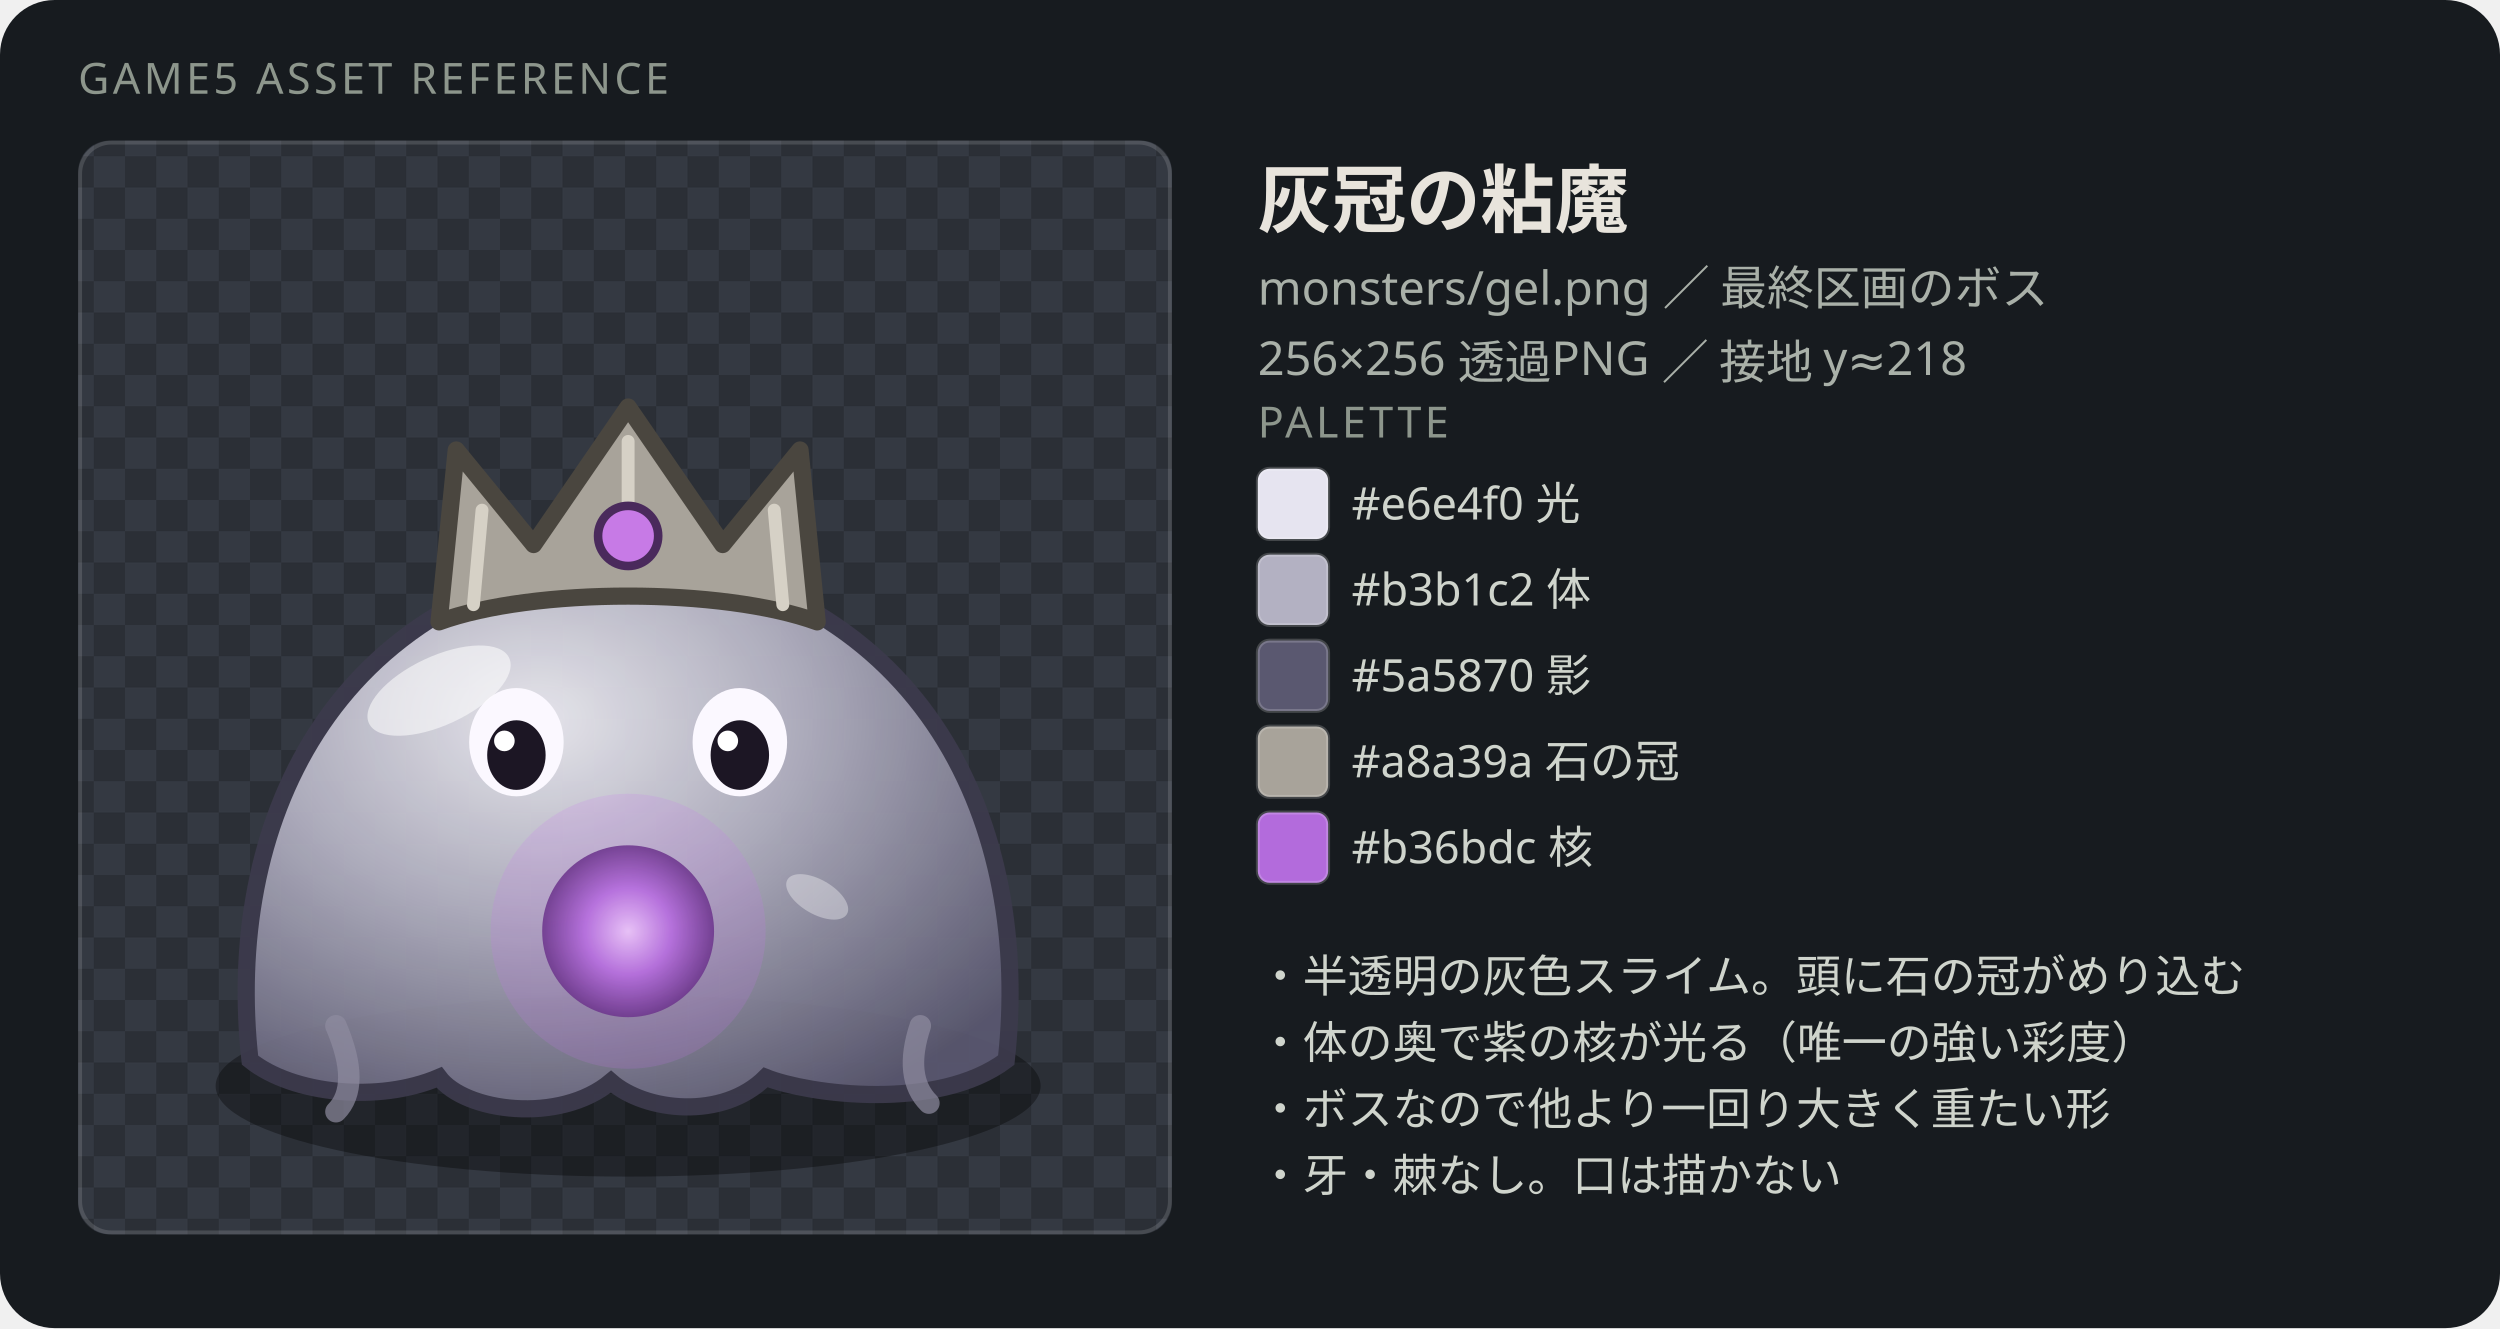
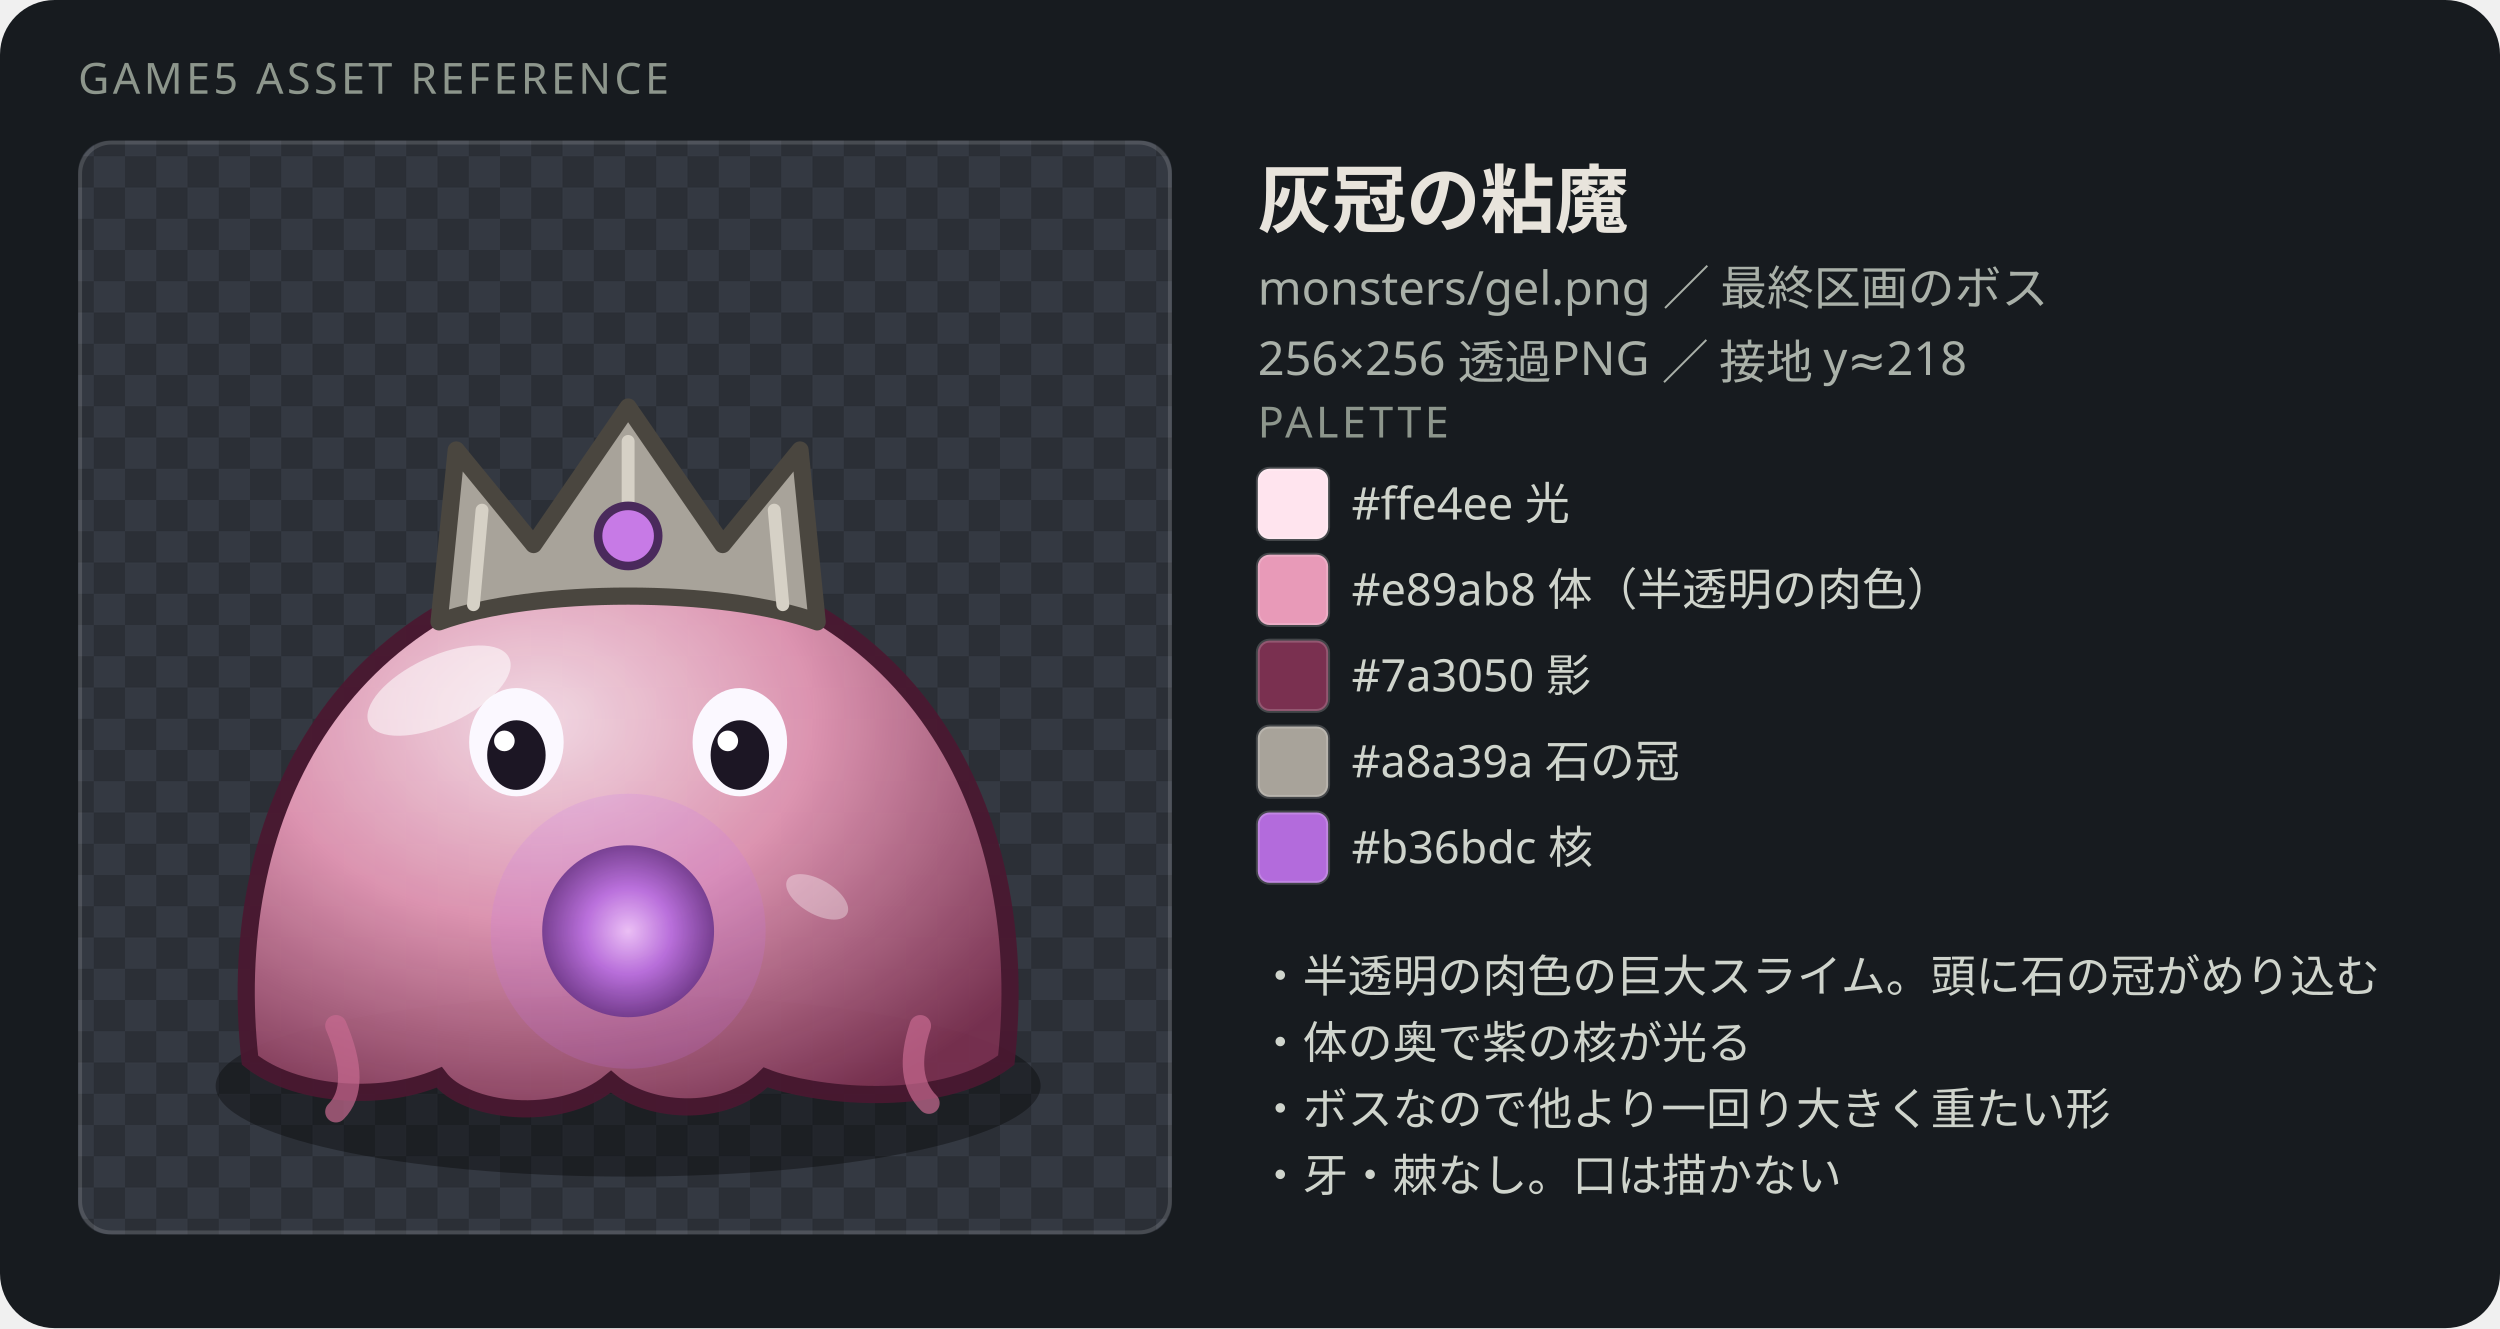
<svg xmlns="http://www.w3.org/2000/svg" width="640" height="340" viewBox="0 0 640 340">
  <defs>
    <pattern id="chk" width="16" height="16" patternUnits="userSpaceOnUse">
      <rect width="16" height="16" fill="#2b2f36" />
      <rect width="8" height="8" fill="#343942" />
      <rect x="8" y="8" width="8" height="8" fill="#343942" />
    </pattern>
    <radialGradient id="gB" cx="0.38" cy="0.3" r="0.8">
-       <stop offset="0" stop-color="#f2f1f7" />
-       <stop offset="0.45" stop-color="#b3b1c2" />
-       <stop offset="1" stop-color="#5a5870" />
+       <stop offset="0" stop-color="#ffe4ee" />
+       <stop offset="0.45" stop-color="#e89ab8" />
+       <stop offset="1" stop-color="#7a3050" />
    </radialGradient>
    <radialGradient id="gC" cx="0.5" cy="0.5" r="0.5">
      <stop offset="0" stop-color="#f6d6ff" />
      <stop offset="0.5" stop-color="#b36bdc" />
      <stop offset="1" stop-color="#5a2a78" />
    </radialGradient>
    <style>
text{font-family:"Noto Sans JP","Hiragino Sans","Yu Gothic",sans-serif;fill:#e8e4dc}
.t{font-size:19px;font-weight:700} .i{font-size:12px;fill:#a9b0a8} .s{font-size:11.5px;fill:#cfd4cc} .n{font-size:11.5px;fill:#cfd4cc} .h{font-size:11px;fill:#8d968c;letter-spacing:.08em}
</style>
  </defs>
  <rect width="640" height="340" rx="14" fill="#171b1f" />
  <text x="20" y="24" class="h">GAME5 ASSET REFERENCE</text>
  <rect x="20" y="36" width="280" height="280" rx="8" fill="url(#chk)" />
  <clipPath id="art">
    <rect width="256" height="256" />
  </clipPath>
  <g transform="translate(20 36) scale(1.1)">
    <g clip-path="url(#art)">
      <ellipse cx="128" cy="220" rx="96" ry="21.1" fill="rgba(0,0,0,0.35)" />
-       <path d="M40 214 C34 160 58 104 128 96 C198 104 222 160 216 214 C200 226 170 222 160 218 C150 228 132 226 124 219 C112 229 90 226 84 218 C70 224 50 222 40 214Z" fill="url(#gB)" opacity=".93" stroke="#3c3a4c" stroke-width="4" />
+       <path d="M40 214 C34 160 58 104 128 96 C198 104 222 160 216 214 C200 226 170 222 160 218 C150 228 132 226 124 219 C112 229 90 226 84 218 C70 224 50 222 40 214Z" fill="url(#gB)" opacity=".93" stroke="#4a1830" stroke-width="4" />
      <circle cx="128" cy="184" r="20" fill="url(#gC)" opacity=".9" />
      <circle cx="128" cy="184" r="32" fill="rgba(200,120,240,.18)" />
      <path d="M84 112 L88 72 L106 94 L128 62 L150 94 L168 72 L172 112 C150 104 106 104 84 112Z" fill="#a8a39a" stroke="#4a463f" stroke-width="4" stroke-linejoin="round" />
      <path d="M92 108 L94 86 M128 70 L128 98 M164 108 L162 86" fill="none" stroke="#d6d1c6" stroke-width="3" stroke-linecap="round" />
      <circle cx="128" cy="92" r="7" fill="#c77ae6" stroke="#4a2a5c" stroke-width="2" />
      <ellipse cx="102" cy="140" rx="11" ry="12.6" fill="#fbf8ff" />
      <ellipse cx="102" cy="143" rx="6.8" ry="8.1" fill="#1c1624" />
      <circle cx="99.2" cy="139.7" r="2.4" fill="#ffffff" />
      <ellipse cx="154" cy="140" rx="11" ry="12.6" fill="#fbf8ff" />
      <ellipse cx="154" cy="143" rx="6.8" ry="8.1" fill="#1c1624" />
      <circle cx="151.2" cy="139.7" r="2.4" fill="#ffffff" />
      <ellipse cx="84" cy="128" rx="18" ry="8" fill="rgba(255,255,255,0.55)" transform="rotate(-25 84 128)" />
      <ellipse cx="172" cy="176" rx="8" ry="4" fill="rgba(255,255,255,0.35)" transform="rotate(30 172 176)" />
-       <path d="M60 206 q6 14 0 20 M196 206 q-4 12 2 18" fill="none" stroke="#8f8ca0" stroke-width="5" stroke-linecap="round" opacity=".7" />
+       <path d="M60 206 q6 14 0 20 M196 206 q-4 12 2 18" fill="none" stroke="#c86a90" stroke-width="5" stroke-linecap="round" opacity=".7" />
    </g>
  </g>
  <rect x="20.5" y="36.5" width="279" height="279" rx="8" fill="none" stroke="#ffffff22" />
  <text x="322" y="58" class="t">灰冠の粘魔</text>
  <text x="322" y="78" class="i">monsters/gel.png ／ 最終区画のボス</text>
  <text x="322" y="96" class="i">256×256 透過PNG ／ 接地 y≈218</text>
  <text x="322" y="112" class="h">PALETTE</text>
-   <rect x="322" y="120" width="18" height="18" rx="3" fill="#e6e4f0" stroke="#ffffff30" />
-   <text x="346" y="133" class="s">#e6e4f0  光</text>
-   <rect x="322" y="142" width="18" height="18" rx="3" fill="#b3b1c2" stroke="#ffffff30" />
-   <text x="346" y="155" class="s">#b3b1c2  体</text>
-   <rect x="322" y="164" width="18" height="18" rx="3" fill="#5a5870" stroke="#ffffff30" />
-   <text x="346" y="177" class="s">#5a5870  影</text>
+   <rect x="322" y="120" width="18" height="18" rx="3" fill="#ffe4ee" stroke="#ffffff30" />
+   <text x="346" y="133" class="s">#ffe4ee  光</text>
+   <rect x="322" y="142" width="18" height="18" rx="3" fill="#e89ab8" stroke="#ffffff30" />
+   <text x="346" y="155" class="s">#e89ab8  体（半透明の肉色）</text>
+   <rect x="322" y="164" width="18" height="18" rx="3" fill="#7a3050" stroke="#ffffff30" />
+   <text x="346" y="177" class="s">#7a3050  影</text>
  <rect x="322" y="186" width="18" height="18" rx="3" fill="#a8a39a" stroke="#ffffff30" />
  <text x="346" y="199" class="s">#a8a39a  石の冠</text>
  <rect x="322" y="208" width="18" height="18" rx="3" fill="#b36bdc" stroke="#ffffff30" />
  <text x="346" y="221" class="s">#b36bdc  核</text>
-   <text x="322" y="254" class="n">・半透明の灰色スライム。頭に石の冠がめり込む</text>
-   <text x="322" y="271" class="n">・体の奥で紫の核が光る（唯一の強い彩度）</text>
+   <text x="322" y="254" class="n">・半透明の肉色の巨大スライム。頭に石の冠がめり込む</text>
+   <text x="322" y="271" class="n">・体の奥で紫の核が光る</text>
  <text x="322" y="288" class="n">・ボスなので他より一回り大きく重たい形</text>
  <text x="322" y="305" class="n">・牙・棘なし。口は描かない</text>
</svg>
